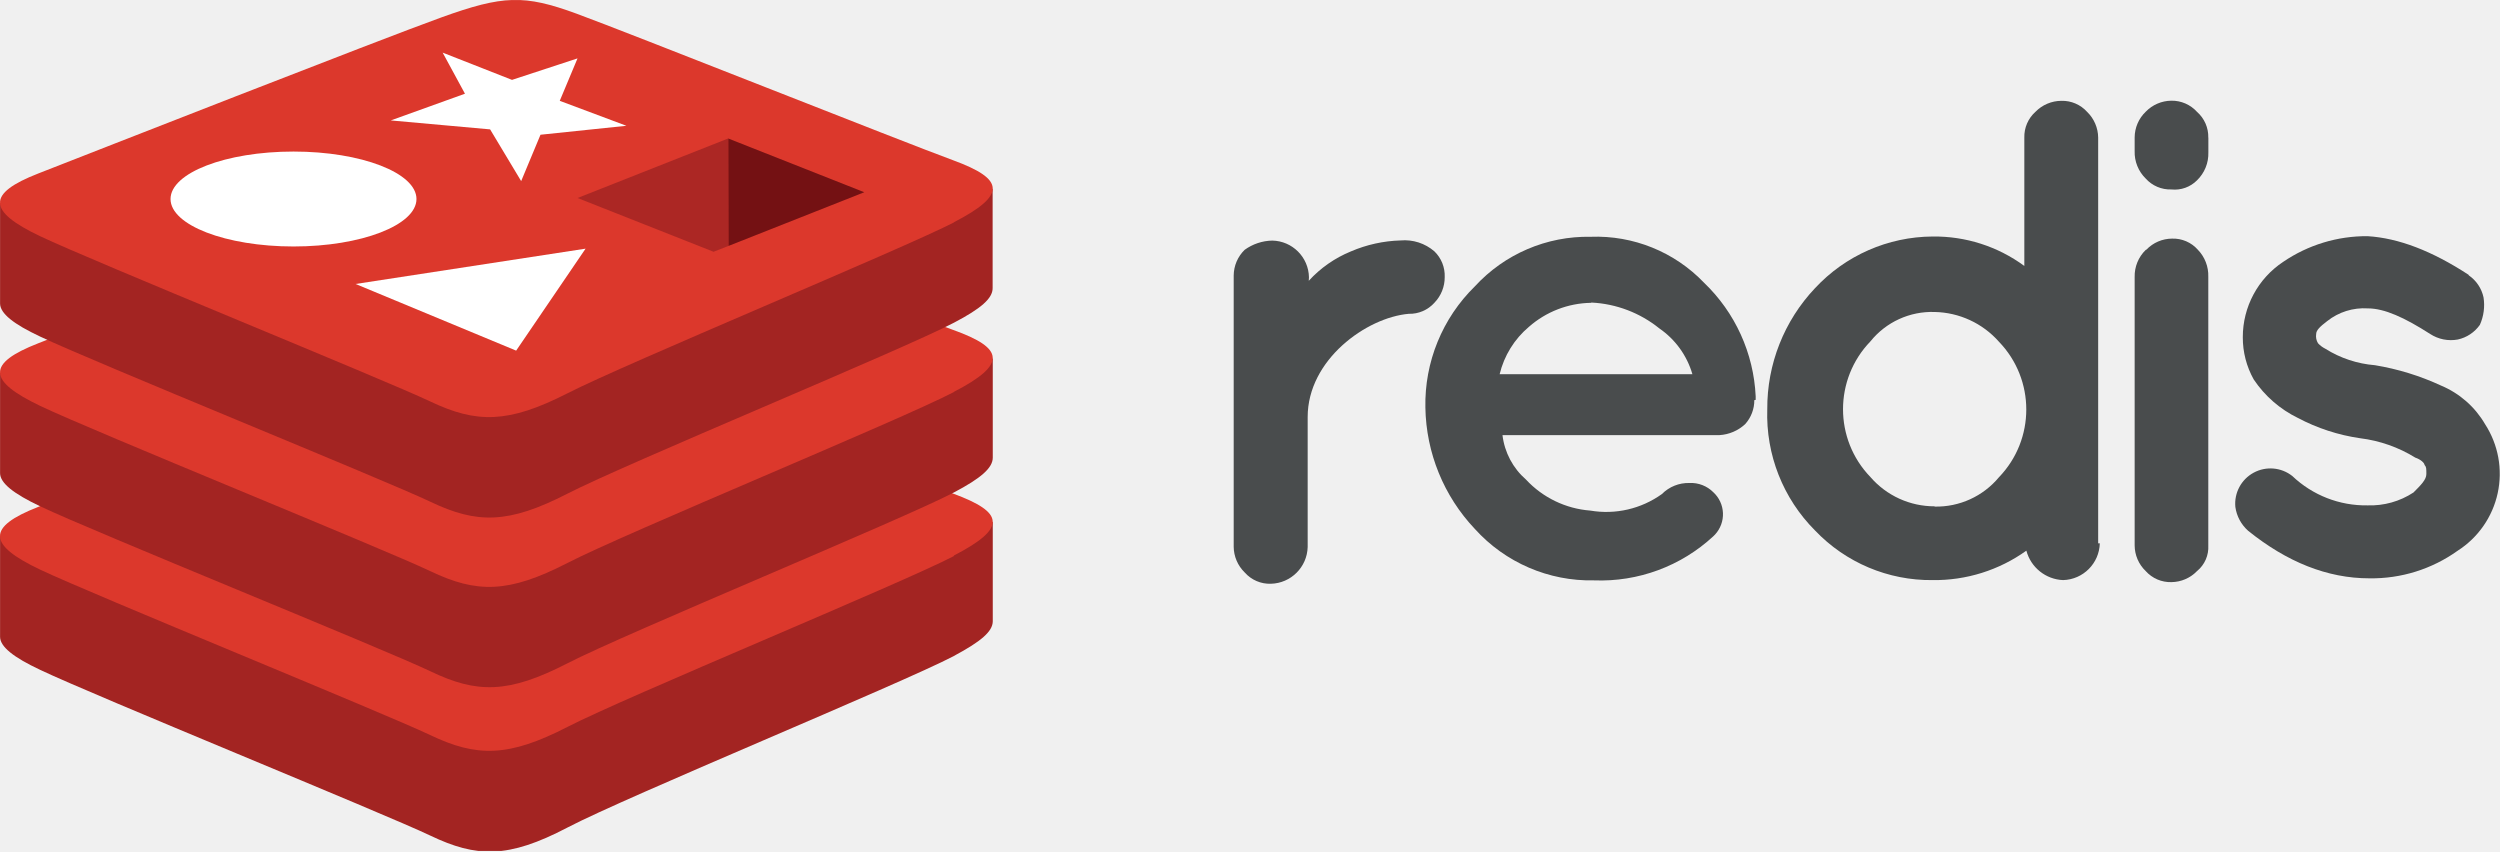
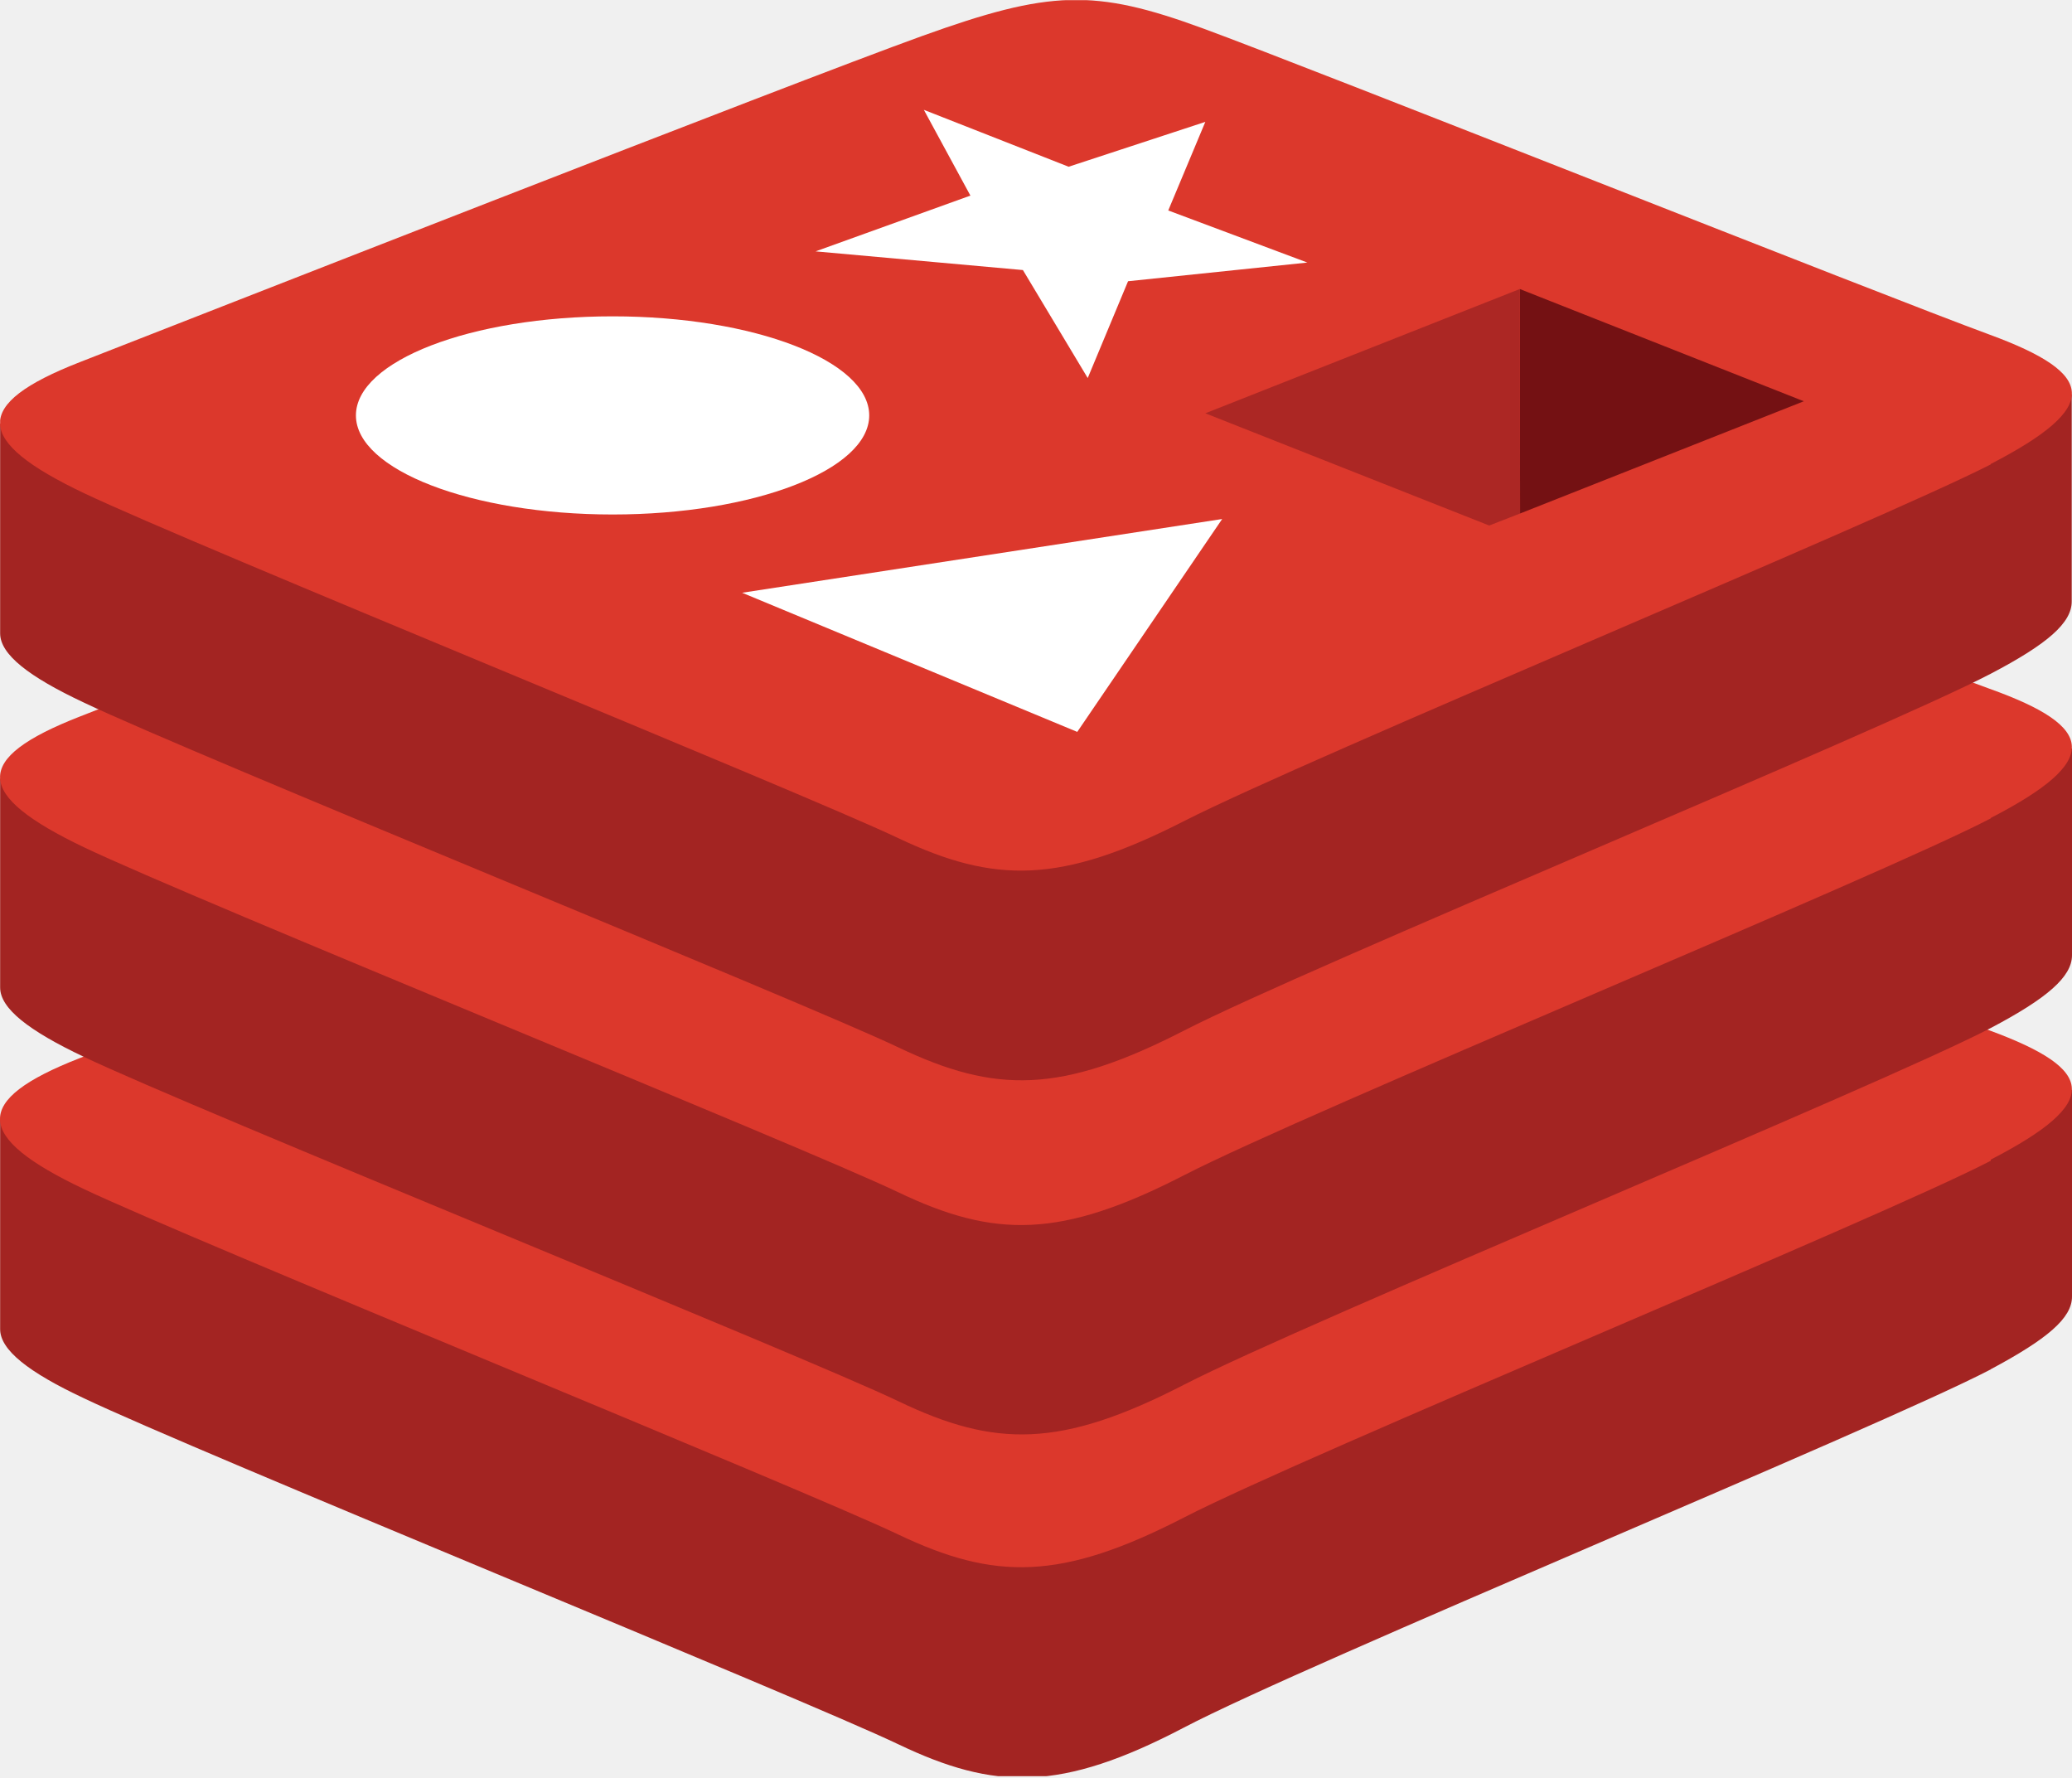
- <svg xmlns="http://www.w3.org/2000/svg" viewBox="0 0 368.69 125.59">
+ <svg xmlns="http://www.w3.org/2000/svg" viewBox="0 0 146.41 125.59">
  <defs>
-     <style>.cls-1{fill:none;}.cls-2{clip-path:url(#clip-path);}.cls-3{fill:#a32422;}.cls-4{fill:#dc382c;}.cls-5{fill:#fff;}.cls-6{fill:#741113;}.cls-7{fill:#ac2724;}.cls-8{fill:#494c4d;}</style>
+     <style>.cls-1{fill:none;}.cls-2{clip-path:url(#clip-path);}.cls-3{fill:#a32422;}.cls-4{fill:#dc382c;}.cls-5{fill:#fff;}.cls-6{fill:#741113;}.cls-7{fill:#ac2724;}</style>
    <clipPath id="clip-path" transform="translate(0.01 0.01)">
      <rect class="cls-1" width="146.42" height="125.48" />
    </clipPath>
  </defs>
  <g id="Layer_2" data-name="Layer 2">
    <g id="Layer_1-2" data-name="Layer 1">
      <g class="cls-2">
        <path class="cls-3" d="M140.66,96.74c-7.8,4.08-48.28,20.73-57,25.3s-13.39,4.44-20.21,1.18S13.7,102.5,5.92,98.78C2,96.94,0,95.37,0,93.9V79.09S56.08,66.92,65.13,63.64,77.31,60.28,85,63.1,138.79,74.24,146.4,77V91.6c0,1.52-1.75,3-5.74,5.13Z" transform="translate(0.01 0.01)" />
        <path class="cls-4" d="M140.66,82c-7.8,4.06-48.28,20.71-57,25.2s-13.39,4.45-20.21,1.2S13.7,87.69,5.92,84s-7.93-6.27-.3-9.25S56.08,55,65.13,51.7,77.31,48.33,85,51.16,133,70,140.57,72.79s7.92,5.08.09,9.13Z" transform="translate(0.01 0.01)" />
        <path class="cls-3" d="M140.66,72.62c-7.8,4.07-48.28,20.71-57,25.2S70.31,102.27,63.49,99,13.7,78.37,5.92,74.66C2,72.8,0,71.24,0,69.76V55S56.08,42.79,65.13,39.51,77.31,36.14,85,39,138.79,50.1,146.4,52.88v14.6C146.4,69,144.65,70.52,140.66,72.62Z" transform="translate(0.01 0.01)" />
        <path class="cls-4" d="M140.66,57.81c-7.8,4.08-48.28,20.72-57,25.21s-13.39,4.46-20.21,1.2S13.7,63.57,5.92,59.85-2,53.6,5.62,50.62s50.46-19.79,59.51-23S77.31,24.21,85,27,133,45.94,140.57,48.65s7.92,5.09.09,9.13Z" transform="translate(0.01 0.01)" />
        <path class="cls-3" d="M140.66,47.59c-7.8,4.08-48.28,20.73-57,25.21S70.31,77.25,63.49,74,13.7,53.34,5.92,49.63C2,47.79,0,46.22,0,44.74V29.93S56.08,17.76,65.13,14.49,77.31,11.12,85,13.94s53.77,11.14,61.38,13.92v14.6C146.4,44,144.65,45.5,140.66,47.59Z" transform="translate(0.01 0.01)" />
        <path class="cls-4" d="M140.66,32.8c-7.8,4-48.28,20.75-57,25.2s-13.39,4.44-20.21,1.2S13.7,38.53,5.92,34.83s-7.93-6.27-.3-9.25S56.08,5.8,65.13,2.54,77.31-.82,85,2,133,20.85,140.57,23.63s7.92,5.09.09,9.14Z" transform="translate(0.01 0.01)" />
      </g>
      <polygon class="cls-5" points="75.51 11.78 85.17 8.61 82.55 14.87 92.38 18.55 79.71 19.87 76.86 26.71 72.28 19.08 57.63 17.76 68.57 13.82 65.28 7.76 75.51 11.78 75.51 11.78 75.51 11.78" />
      <polygon class="cls-5" points="76.12 51.71 52.44 41.88 86.36 36.67 76.12 51.71 76.12 51.71 76.12 51.71" />
      <path class="cls-5" d="M43.28,22.34c10,0,18.13,3.15,18.13,7s-8.15,7-18.13,7-18.14-3.15-18.14-7S33.27,22.34,43.28,22.34Z" transform="translate(0.01 0.01)" />
      <polygon class="cls-6" points="107.39 20.42 127.46 28.35 107.41 36.28 107.39 20.42 107.39 20.42 107.39 20.42" />
      <polygon class="cls-7" points="107.39 20.42 107.41 36.28 105.23 37.13 85.17 29.2 107.39 20.42 107.39 20.42 107.39 20.42" />
-       <path class="cls-8" d="M193,41.4a17.36,17.36,0,0,1,6.23-4.34,20,20,0,0,1,7.3-1.61,6.71,6.71,0,0,1,5,1.61,5,5,0,0,1,1.52,3.79,5.39,5.39,0,0,1-1.52,3.79,4.9,4.9,0,0,1-3.79,1.63c-6.24.55-14.9,6.77-14.9,15.22V80.67a5.57,5.57,0,0,1-5.42,5.41,4.92,4.92,0,0,1-3.87-1.67,5.36,5.36,0,0,1-1.62-3.79v-40a5.35,5.35,0,0,1,1.62-3.79,7.2,7.2,0,0,1,4.07-1.36,5.52,5.52,0,0,1,5.41,5.4Z" transform="translate(0.01 0.01)" />
-       <path class="cls-8" d="M258.71,59a5.25,5.25,0,0,1-1.35,3.54,6.11,6.11,0,0,1-3.79,1.62h-32a10.31,10.31,0,0,0,3.47,6.56,14.46,14.46,0,0,0,9.48,4.57,14.07,14.07,0,0,0,10.56-2.44,5.52,5.52,0,0,1,4.07-1.63,4.65,4.65,0,0,1,3.51,1.36,4.41,4.41,0,0,1,.26,6.24c-.08.09-.17.17-.26.26a24.49,24.49,0,0,1-17.59,6.5A23,23,0,0,1,217.5,78a26.67,26.67,0,0,1-7.3-17.9,24.31,24.31,0,0,1,7.3-17.88,22.59,22.59,0,0,1,17.06-7.31,22,22,0,0,1,16.74,6.78,24.78,24.78,0,0,1,7.61,16.74v.53Zm-24.1-14.35a14.2,14.2,0,0,0-9.13,3.53,13.17,13.17,0,0,0-4.33,7h28.43a12.39,12.39,0,0,0-4.88-6.76,17.3,17.3,0,0,0-10-3.81" transform="translate(0.01 0.01)" />
-       <path class="cls-8" d="M309.66,80.12a5.57,5.57,0,0,1-5.41,5.42,5.85,5.85,0,0,1-5.42-4.34A23.23,23.23,0,0,1,285,85.54a23.57,23.57,0,0,1-17.33-7.31,24.14,24.14,0,0,1-7.05-17.88,25.75,25.75,0,0,1,7.05-17.87A23.85,23.85,0,0,1,285,34.87a22.34,22.34,0,0,1,13.53,4.34V20.28a4.92,4.92,0,0,1,1.63-3.79A5.37,5.37,0,0,1,304,14.86a4.92,4.92,0,0,1,3.79,1.63,5.36,5.36,0,0,1,1.63,3.79V80.12ZM285.31,74.7a12,12,0,0,0,9.47-4.32,14.4,14.4,0,0,0,0-20A13,13,0,0,0,285.31,46a11.65,11.65,0,0,0-9.48,4.34,14.4,14.4,0,0,0,0,20,12.49,12.49,0,0,0,9.48,4.32" transform="translate(0.01 0.01)" />
-       <path class="cls-8" d="M325.67,20.28v2.18A5.5,5.5,0,0,1,324,26.58a4.64,4.64,0,0,1-3.79,1.35,4.86,4.86,0,0,1-3.78-1.61,5.44,5.44,0,0,1-1.63-4.06v-2a5.28,5.28,0,0,1,1.63-3.79,5.33,5.33,0,0,1,3.78-1.63A5,5,0,0,1,324,16.49a4.9,4.9,0,0,1,1.66,3.79m-9.13,16.53a5.28,5.28,0,0,1,3.79-1.63,4.85,4.85,0,0,1,3.79,1.63,5.48,5.48,0,0,1,1.55,4V80.42A4.55,4.55,0,0,1,324,84.21a5.33,5.33,0,0,1-3.78,1.63,4.9,4.9,0,0,1-3.79-1.63,5.28,5.28,0,0,1-1.63-3.79V40.85a5.39,5.39,0,0,1,1.63-4" transform="translate(0.01 0.01)" />
-       <path class="cls-8" d="M364.08,40.6a5.29,5.29,0,0,1,2.17,3.24,7.17,7.17,0,0,1-.54,4.06,5.4,5.4,0,0,1-3.25,2.16,5.61,5.61,0,0,1-4.07-.81c-3.79-2.43-6.75-3.78-9.2-3.78a8.74,8.74,0,0,0-6,1.88c-1.08.82-1.62,1.36-1.62,1.9a2,2,0,0,0,.27,1.36,3.74,3.74,0,0,0,1.08.81,16.19,16.19,0,0,0,7.32,2.43h0a37.75,37.75,0,0,1,9.74,3,13.57,13.57,0,0,1,6.5,5.7,13.46,13.46,0,0,1-4.06,18.67,21.79,21.79,0,0,1-13,4.06c-6.23,0-12.18-2.43-17.87-7a5.77,5.77,0,0,1-1.9-3.53,5.2,5.2,0,0,1,8.4-4.56,15.73,15.73,0,0,0,11.1,4.33,11.61,11.61,0,0,0,6.77-1.9c1.08-1.08,1.9-1.89,1.9-2.71s0-1.08-.27-1.35c0-.28-.55-.81-1.36-1.08a20.15,20.15,0,0,0-8.13-2.86h0a28.26,28.26,0,0,1-9.2-3,16.56,16.56,0,0,1-6.5-5.67,12.61,12.61,0,0,1-1.61-6.23,13.3,13.3,0,0,1,5.95-11.11,21.82,21.82,0,0,1,12.45-3.79c4.56.28,9.48,2.16,14.89,5.69" transform="translate(0.01 0.01)" />
    </g>
  </g>
</svg>
